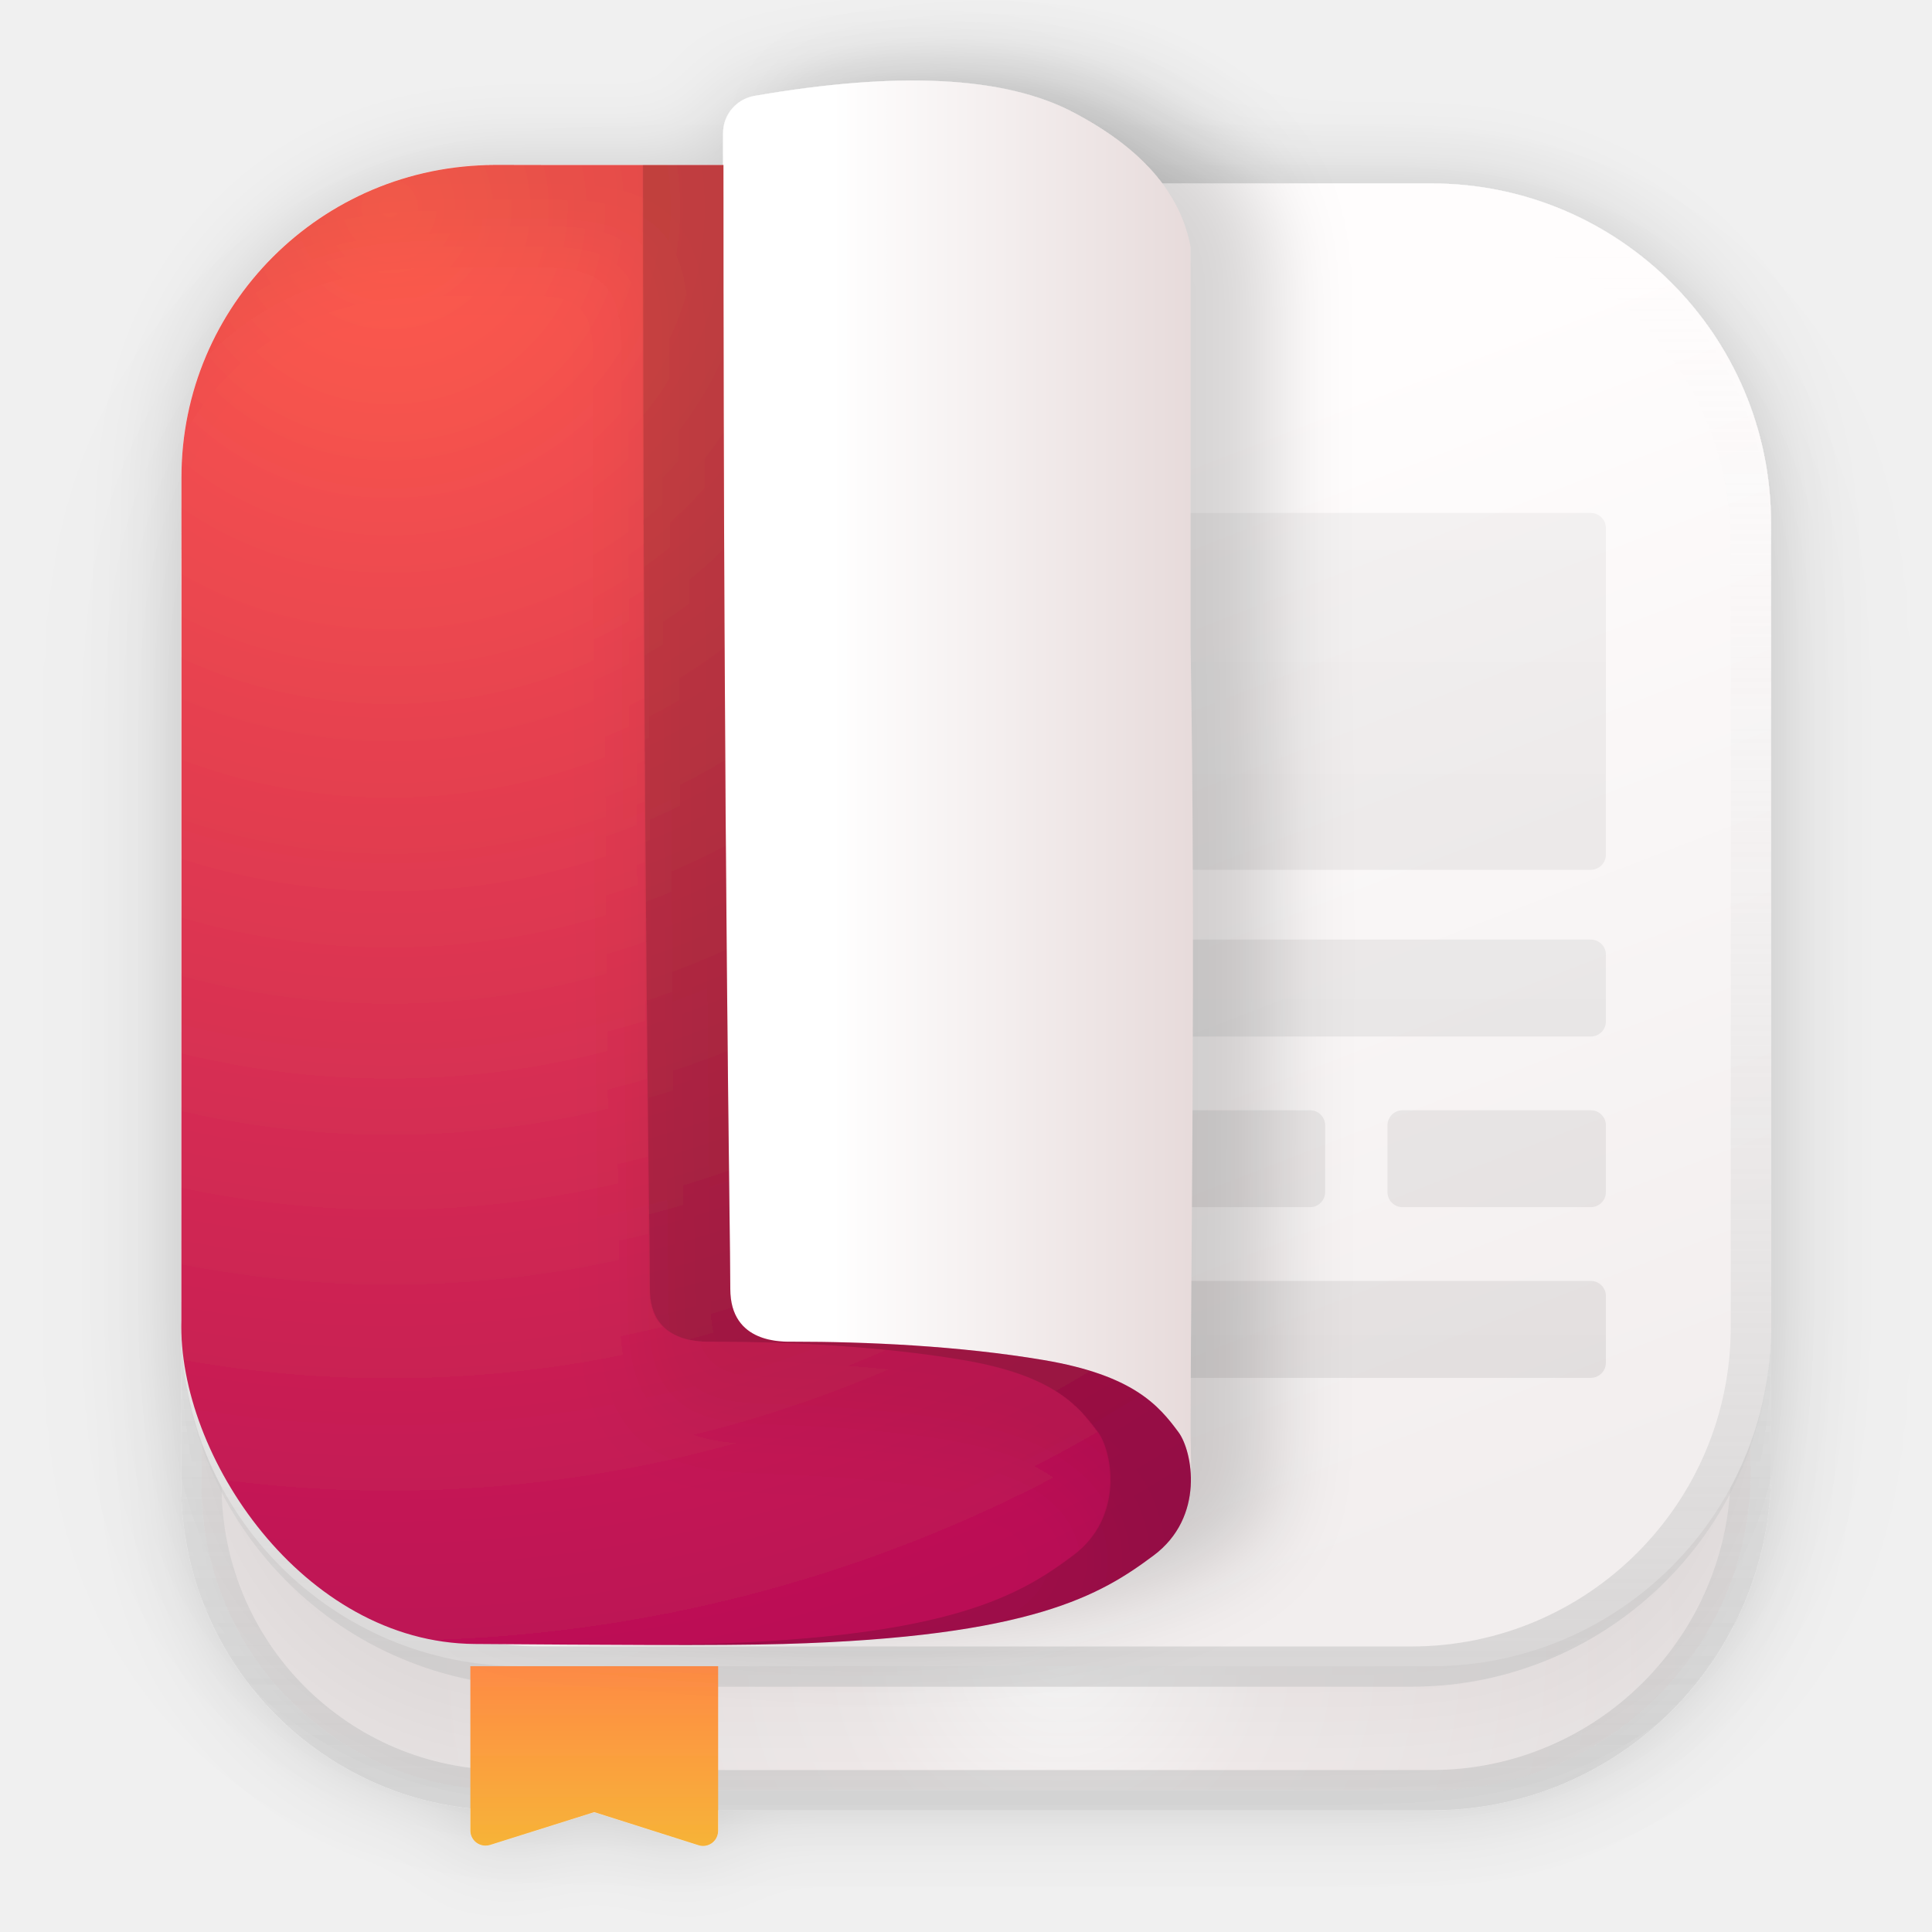
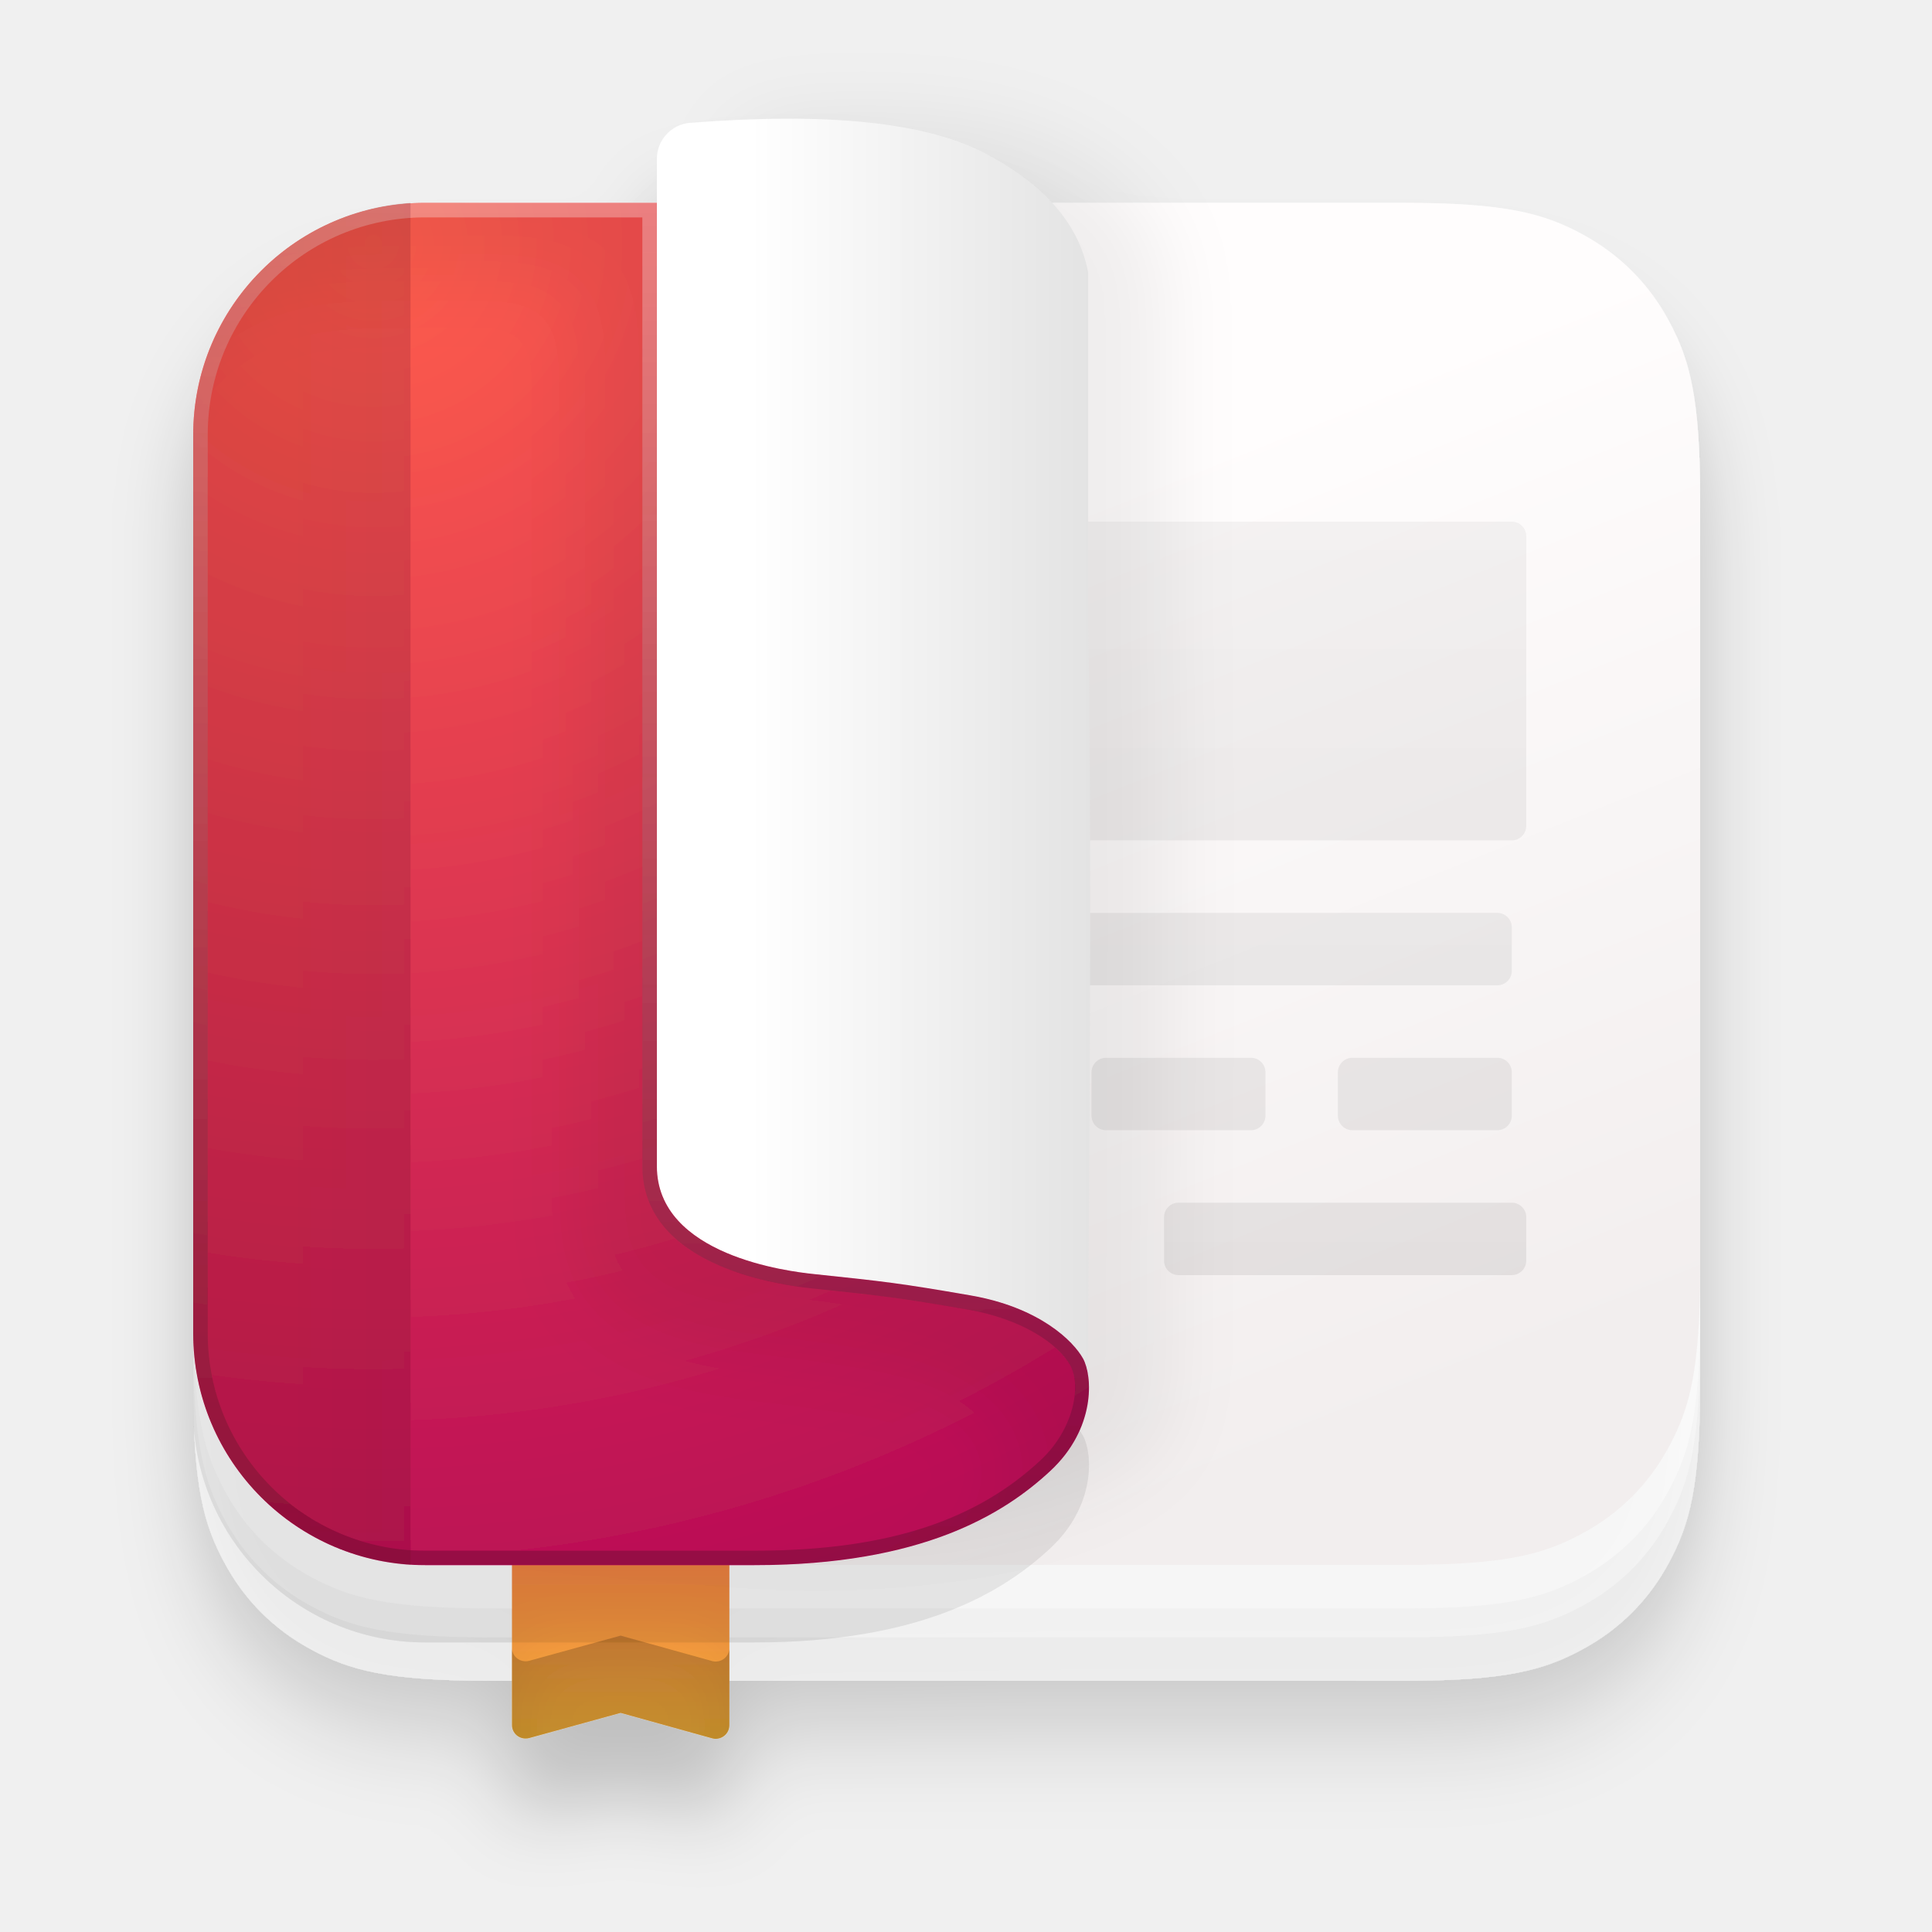
- <svg xmlns="http://www.w3.org/2000/svg" xmlns:xlink="http://www.w3.org/1999/xlink" width="24" height="24" viewBox="0 0 24 24">
+ <svg xmlns="http://www.w3.org/2000/svg" xmlns:xlink="http://www.w3.org/1999/xlink" width="25px" height="25px" viewBox="0 0 25 25" version="1.1">
  <defs>
-     <filter id="deepin-document-viewer-a" width="145%" height="131.8%" x="-22.5%" y="-15.9%" filterUnits="objectBoundingBox">
-       <feOffset in="SourceAlpha" result="shadowOffsetOuter1" />
-       <feGaussianBlur in="shadowOffsetOuter1" result="shadowBlurOuter1" stdDeviation=".5" />
-       <feComposite in="shadowBlurOuter1" in2="SourceAlpha" operator="out" result="shadowBlurOuter1" />
-       <feColorMatrix in="shadowBlurOuter1" result="shadowMatrixOuter1" values="0 0 0 0 0   0 0 0 0 0   0 0 0 0 0  0 0 0 0.15 0" />
+     <filter x="-10.3%" y="-9.5%" width="120.5%" height="123.9%" filterUnits="objectBoundingBox" id="filter-1">
+       <feOffset dx="0" dy="1" in="SourceAlpha" result="shadowOffsetOuter1" />
+       <feGaussianBlur stdDeviation="0.5" in="shadowOffsetOuter1" result="shadowBlurOuter1" />
+       <feColorMatrix values="0 0 0 0 0   0 0 0 0 0   0 0 0 0 0  0 0 0 0.2 0" type="matrix" in="shadowBlurOuter1" result="shadowMatrixOuter1" />
      <feMerge>
        <feMergeNode in="shadowMatrixOuter1" />
        <feMergeNode in="SourceGraphic" />
      </feMerge>
    </filter>
-     <radialGradient id="deepin-document-viewer-b" cx="55.921%" cy="91.92%" r="40.017%" fx="55.921%" fy="91.92%" gradientTransform="matrix(.00966 .97707 -1.03117 .00973 1.502 .364)">
-       <stop offset=".082%" stop-color="#FFF" />
-       <stop offset="32.699%" stop-color="#F4EEEE" />
-       <stop offset="100%" stop-color="#E9E4E4" />
-     </radialGradient>
-     <linearGradient id="deepin-document-viewer-c" x1="50%" x2="50%" y1="0%" y2="100%">
-       <stop offset="0%" stop-color="#FFF" stop-opacity="0" />
-       <stop offset="100%" stop-color="#C4C4C4" stop-opacity=".554" />
+     <linearGradient x1="64.187%" y1="18.537%" x2="92.771%" y2="83.829%" id="linearGradient-2">
+       <stop stop-color="#FFFDFD" offset="0%" />
+       <stop stop-color="#F2EEEE" offset="100%" />
    </linearGradient>
-     <linearGradient id="deepin-document-viewer-f" x1="64.187%" x2="92.771%" y1="16.493%" y2="86.026%">
-       <stop offset="0%" stop-color="#FFFDFD" />
-       <stop offset="100%" stop-color="#F2EEEE" />
+     <linearGradient x1="50%" y1="0%" x2="50%" y2="100%" id="linearGradient-3">
+       <stop stop-color="#FE8B45" offset="0%" />
+       <stop stop-color="#F7B338" offset="99.696%" />
    </linearGradient>
-     <path id="deepin-document-viewer-e" d="M4.941,1.279 L15.781,1.279 C18.111,1.279 20,3.168 20,5.498 L20,15.479 C20,17.809 18.111,19.698 15.781,19.698 L4.472,19.698 C2.142,19.698 0.253,17.809 0.253,15.479 L0.253,5.967 C0.253,3.378 2.352,1.279 4.941,1.279 Z" />
-     <filter id="deepin-document-viewer-d" width="135.4%" height="138%" x="-17.7%" y="-13.6%" filterUnits="objectBoundingBox">
-       <feOffset dy="1" in="SourceAlpha" result="shadowOffsetOuter1" />
-       <feGaussianBlur in="shadowOffsetOuter1" result="shadowBlurOuter1" stdDeviation="1" />
-       <feColorMatrix in="shadowBlurOuter1" values="0 0 0 0 0   0 0 0 0 0   0 0 0 0 0  0 0 0 0.06 0" />
-     </filter>
-     <linearGradient id="deepin-document-viewer-g" x1="50%" x2="50%" y1="0%" y2="100%">
-       <stop offset="0%" stop-color="#FFF" stop-opacity="0" />
-       <stop offset="100%" stop-color="#C4C4C4" stop-opacity=".554" />
-     </linearGradient>
-     <linearGradient id="deepin-document-viewer-h" x1="50%" x2="50%" y1="0%" y2="100%">
-       <stop offset="0%" stop-color="#FE8B45" />
-       <stop offset="99.696%" stop-color="#F7B338" />
-     </linearGradient>
-     <linearGradient id="deepin-document-viewer-i" x1="50%" x2="50%" y1="0%" y2="100%">
-       <stop offset="0%" stop-opacity=".04" />
-       <stop offset="100%" stop-opacity=".07" />
-     </linearGradient>
-     <linearGradient id="deepin-document-viewer-l" x1="54.018%" x2="100%" y1="39.15%" y2="39.15%">
-       <stop offset="0%" stop-color="#FFF" />
-       <stop offset="100%" stop-color="#E7DBDB" />
-     </linearGradient>
-     <path id="deepin-document-viewer-k" d="M3.074,17.147 L3.074,18.84 L3.074,18.84 C5.839,19.071 7.327,19.186 7.537,19.186 C10.127,19.186 11.283,18.717 11.563,18.622 C11.724,18.568 12.216,18.357 12.462,18.123 C12.644,17.949 12.717,17.78 12.732,17.727 C12.824,17.418 12.79,17.101 12.79,16.782 C12.79,14.891 12.856,10.934 12.79,7.013 C12.79,6.597 12.79,4.948 12.79,2.068 C12.665,1.394 12.177,0.836 11.327,0.392 C10.476,-0.052 9.157,-0.119 7.371,0.192 C7.146,0.232 6.983,0.426 6.983,0.654 L6.983,1.512 L6.983,1.512 L3.074,3.877 L3.074,17.147 Z" />
-     <filter id="deepin-document-viewer-j" width="141%" height="120.8%" x="-10.3%" y="-10.4%" filterUnits="objectBoundingBox">
-       <feOffset dx="1" in="SourceAlpha" result="shadowOffsetOuter1" />
-       <feGaussianBlur in="shadowOffsetOuter1" result="shadowBlurOuter1" stdDeviation=".5" />
-       <feColorMatrix in="shadowBlurOuter1" values="0 0 0 0 0   0 0 0 0 0   0 0 0 0 0  0 0 0 0.158 0" />
-     </filter>
-     <radialGradient id="deepin-document-viewer-m" cx="19.953%" cy="2.931%" r="148.909%" fx="19.953%" fy="2.931%" gradientTransform="matrix(.36551 .63494 -.9308 .24933 .154 -.105)">
-       <stop offset="0%" stop-color="#FF5E4D" />
-       <stop offset="100%" stop-color="#BA0E55" />
-     </radialGradient>
-     <path id="deepin-document-viewer-n" d="M4.146,0.027 C4.731,0.027 5.315,0.027 5.899,0.027 C5.899,0.027 6.205,0.027 6.987,0.027 C6.987,8.669 7.072,13.323 7.072,13.989 C7.072,14.675 7.728,14.644 7.851,14.644 C8.754,14.644 9.912,14.694 10.97,14.873 C12.075,15.061 12.393,15.433 12.641,15.77 C12.813,16.004 12.973,16.82 12.33,17.3 C11.681,17.784 10.827,18.312 7.733,18.399 C6.919,18.422 5.484,18.41 3.898,18.399 C1.763,18.384 0.205,16.057 0.253,14.379 C0.254,12.125 0.254,10.427 0.254,9.287 C0.254,8.093 0.254,6.301 0.254,3.912 C0.251,1.771 1.993,0.03 4.141,0.027 C6.289,0.024 1.998,0.027 4.146,0.027 Z" />
-     <filter id="deepin-document-viewer-o" width="115.9%" height="110.9%" x="-8%" y="-5.4%" filterUnits="objectBoundingBox">
-       <feOffset dx="-1" in="SourceAlpha" result="shadowOffsetInner1" />
-       <feComposite in="shadowOffsetInner1" in2="SourceAlpha" k2="-1" k3="1" operator="arithmetic" result="shadowInnerInner1" />
-       <feColorMatrix in="shadowInnerInner1" result="shadowMatrixInner1" values="0 0 0 0 0   0 0 0 0 0   0 0 0 0 0  0 0 0 0.153 0" />
-       <feGaussianBlur in="SourceAlpha" result="shadowBlurInner2" stdDeviation=".5" />
-       <feOffset dx="-1" dy="1" in="shadowBlurInner2" result="shadowOffsetInner2" />
-       <feComposite in="shadowOffsetInner2" in2="SourceAlpha" k2="-1" k3="1" operator="arithmetic" result="shadowInnerInner2" />
-       <feColorMatrix in="shadowInnerInner2" result="shadowMatrixInner2" values="0 0 0 0 0   0 0 0 0 0   0 0 0 0 0  0 0 0 0.06 0" />
+     <path d="M4.125,18.714 L4.125,20.788 C4.125,20.884 4.204,20.961 4.301,20.961 C4.317,20.961 4.333,20.959 4.348,20.955 L5.531,20.629 L6.714,20.958 C6.807,20.984 6.904,20.93 6.931,20.838 C6.935,20.823 6.938,20.807 6.938,20.791 L6.938,18.714 L4.125,18.714 Z" id="path-4" />
+     <filter x="-35.6%" y="-44.4%" width="171.1%" height="188.9%" filterUnits="objectBoundingBox" id="filter-5">
+       <feOffset dx="0" dy="-1" in="SourceAlpha" result="shadowOffsetInner1" />
+       <feComposite in="shadowOffsetInner1" in2="SourceAlpha" operator="arithmetic" k2="-1" k3="1" result="shadowInnerInner1" />
+       <feColorMatrix values="0 0 0 0 0   0 0 0 0 0   0 0 0 0 0  0 0 0 0.2 0" type="matrix" in="shadowInnerInner1" result="shadowMatrixInner1" />
+       <feGaussianBlur stdDeviation="0.5" in="SourceAlpha" result="shadowBlurInner2" />
+       <feOffset dx="0" dy="1" in="shadowBlurInner2" result="shadowOffsetInner2" />
+       <feComposite in="shadowOffsetInner2" in2="SourceAlpha" operator="arithmetic" k2="-1" k3="1" result="shadowInnerInner2" />
+       <feColorMatrix values="0 0 0 0 0   0 0 0 0 0   0 0 0 0 0  0 0 0 0.08 0" type="matrix" in="shadowInnerInner2" result="shadowMatrixInner2" />
      <feMerge>
        <feMergeNode in="shadowMatrixInner1" />
        <feMergeNode in="shadowMatrixInner2" />
      </feMerge>
    </filter>
+     <linearGradient x1="50%" y1="0%" x2="50%" y2="100%" id="linearGradient-6">
+       <stop stop-color="#000000" stop-opacity="0.04" offset="0%" />
+       <stop stop-color="#000000" stop-opacity="0.07" offset="100%" />
+     </linearGradient>
+     <linearGradient x1="50%" y1="39.15%" x2="100%" y2="39.15%" id="linearGradient-7">
+       <stop stop-color="#FFFFFF" offset="0%" />
+       <stop stop-color="#E3E3E3" offset="100%" />
+     </linearGradient>
+     <path d="M2.786,16.324 L2.786,17.881 L2.786,17.881 C5.289,18.093 6.635,18.199 6.825,18.199 C9.17,18.199 10.216,17.768 10.47,17.681 C10.616,17.63 11.061,17.437 11.284,17.221 C11.449,17.061 11.514,16.906 11.529,16.857 C11.611,16.573 11.581,16.282 11.581,15.988 C11.581,14.249 11.64,10.147 11.581,6.541 C11.581,6.158 11.581,4.642 11.581,1.994 C11.467,1.374 11.026,0.861 10.256,0.453 C9.491,0.047 8.217,-0.086 6.433,0.054 L6.433,0.053 C6.188,0.072 5.999,0.277 6,0.524 L6,1.125 L6,1.125 L2.786,3.658 L2.786,16.324 Z" id="path-8" />
+     <filter x="-11.3%" y="-11.0%" width="145.3%" height="122.0%" filterUnits="objectBoundingBox" id="filter-9">
+       <feOffset dx="1" dy="0" in="SourceAlpha" result="shadowOffsetOuter1" />
+       <feGaussianBlur stdDeviation="0.5" in="shadowOffsetOuter1" result="shadowBlurOuter1" />
+       <feColorMatrix values="0 0 0 0 0   0 0 0 0 0   0 0 0 0 0  0 0 0 0.06 0" type="matrix" in="shadowBlurOuter1" />
+     </filter>
+     <filter x="-4.3%" y="-2.8%" width="108.6%" height="111.3%" filterUnits="objectBoundingBox" id="filter-10">
+       <feOffset dx="0" dy="1" in="SourceAlpha" result="shadowOffsetOuter1" />
+       <feColorMatrix values="0 0 0 0 0   0 0 0 0 0   0 0 0 0 0  0 0 0 0.074 0" type="matrix" in="shadowOffsetOuter1" result="shadowMatrixOuter1" />
+       <feMerge>
+         <feMergeNode in="shadowMatrixOuter1" />
+         <feMergeNode in="SourceGraphic" />
+       </feMerge>
+     </filter>
+     <radialGradient cx="19.953%" cy="2.931%" fx="19.953%" fy="2.931%" r="153.747%" gradientTransform="translate(0.1995, 0.0293), scale(1, 0.6575), rotate(69.2672), translate(-0.1995, -0.0293)" id="radialGradient-11">
+       <stop stop-color="#FF5E4D" offset="0%" />
+       <stop stop-color="#BA0E55" offset="100%" />
+     </radialGradient>
+     <path d="M3.773,0 L6,0 C6,7.516 6,11.671 6,12.465 C6,13.626 7.721,13.828 8.02,13.86 C8.971,13.96 9.153,13.981 10.055,14.137 C10.956,14.292 11.392,14.733 11.514,14.954 C11.637,15.174 11.686,15.857 11.089,16.411 C10.491,16.966 9.433,17.628 7.263,17.628 C6.742,17.628 5.486,17.628 3.494,17.628 L3,17.628 C1.343,17.628 0,16.285 -4.4408921e-16,14.628 L0,3 C0,1.343 1.343,0 3,0 L3.773,0 L3.773,0 Z" id="path-12" />
+     <filter x="-8.6%" y="-5.7%" width="117.3%" height="111.3%" filterUnits="objectBoundingBox" id="filter-14">
+       <feGaussianBlur stdDeviation="0.5" in="SourceAlpha" result="shadowBlurInner1" />
+       <feOffset dx="-1" dy="1" in="shadowBlurInner1" result="shadowOffsetInner1" />
+       <feComposite in="shadowOffsetInner1" in2="SourceAlpha" operator="arithmetic" k2="-1" k3="1" result="shadowInnerInner1" />
+       <feColorMatrix values="0 0 0 0 0   0 0 0 0 0   0 0 0 0 0  0 0 0 0.06 0" type="matrix" in="shadowInnerInner1" />
+     </filter>
+     <linearGradient x1="50%" y1="0%" x2="50%" y2="97.864%" id="linearGradient-15">
+       <stop stop-color="#FFFFFF" stop-opacity="0.3" offset="0%" />
+       <stop stop-color="#000000" stop-opacity="0.2" offset="100%" />
+     </linearGradient>
+     <linearGradient x1="41.053%" y1="55.391%" x2="100%" y2="55.391%" id="linearGradient-16">
+       <stop stop-color="#6F0F0F" offset="0%" />
+       <stop stop-color="#5A0823" offset="100%" />
+     </linearGradient>
  </defs>
-   <g fill="none" fill-rule="evenodd" filter="url(#deepin-document-viewer-a)" transform="translate(2 1)">
-     <path fill="url(#deepin-document-viewer-b)" stroke="url(#deepin-document-viewer-c)" stroke-width=".5" d="M4.472,1.529 C2.28,1.529 0.503,3.306 0.503,5.498 L0.503,17.457 C0.503,19.545 2.196,21.238 4.284,21.238 L15.781,21.238 C17.973,21.238 19.75,19.462 19.75,17.27 L19.75,5.498 C19.75,3.306 17.973,1.529 15.781,1.529 L4.472,1.529 Z" />
-     <use fill="#000" filter="url(#deepin-document-viewer-d)" xlink:href="#deepin-document-viewer-e" />
-     <use fill="url(#deepin-document-viewer-f)" xlink:href="#deepin-document-viewer-e" />
-     <rect width="19.747" height="20.209" x=".253" y="1.279" rx="4.219" />
-     <rect width="19.247" height="18.174" x=".503" y="1.529" stroke="url(#deepin-document-viewer-g)" stroke-width=".5" rx="4.219" />
-     <path fill="url(#deepin-document-viewer-h)" d="M3.843,19.698 L3.843,21.74 C3.843,21.843 3.927,21.927 4.031,21.927 C4.05,21.927 4.069,21.924 4.087,21.919 L5.382,21.511 L5.382,21.511 L6.677,21.922 C6.775,21.954 6.881,21.899 6.912,21.8 C6.918,21.782 6.921,21.763 6.921,21.744 L6.921,19.698 L6.921,19.698 L3.843,19.698 Z" />
-     <path fill="url(#deepin-document-viewer-i)" d="M11.221,14.912 C11.325,14.912 11.409,14.996 11.409,15.099 L11.409,15.929 C11.409,16.032 11.325,16.116 11.221,16.116 L5.057,16.116 C4.953,16.116 4.869,16.032 4.869,15.929 L4.869,15.099 C4.869,14.996 4.953,14.912 5.057,14.912 L11.221,14.912 Z M7.395,12.792 C7.498,12.792 7.582,12.876 7.582,12.979 L7.582,13.809 C7.582,13.912 7.498,13.996 7.395,13.996 L5.057,13.996 C4.953,13.996 4.869,13.912 4.869,13.809 L4.869,12.979 C4.869,12.876 4.953,12.792 5.057,12.792 L7.395,12.792 Z M11.221,12.792 C11.325,12.792 11.409,12.876 11.409,12.979 L11.409,13.809 C11.409,13.912 11.325,13.996 11.221,13.996 L8.545,13.996 C8.441,13.996 8.357,13.912 8.357,13.809 L8.357,12.979 C8.357,12.876 8.441,12.792 8.545,12.792 L11.221,12.792 Z M17.761,10.672 C17.864,10.672 17.948,10.756 17.948,10.859 L17.948,11.689 C17.948,11.792 17.864,11.876 17.761,11.876 L5.057,11.876 C4.953,11.876 4.869,11.792 4.869,11.689 L4.869,10.859 C4.869,10.756 4.953,10.672 5.057,10.672 L17.761,10.672 Z M12.82,5.372 C12.923,5.372 13.007,5.456 13.007,5.56 L13.007,9.617 C13.007,9.721 12.923,9.805 12.82,9.805 L5.057,9.805 C4.953,9.805 4.869,9.721 4.869,9.617 L4.869,5.56 C4.869,5.456 4.953,5.372 5.057,5.372 L12.82,5.372 Z M17.761,5.372 C17.864,5.372 17.948,5.456 17.948,5.56 L17.948,9.617 C17.948,9.721 17.864,9.805 17.761,9.805 L14.503,9.805 C14.399,9.805 14.315,9.721 14.315,9.617 L14.315,5.56 C14.315,5.456 14.399,5.372 14.503,5.372 L17.761,5.372 Z" transform="matrix(-1 0 0 1 22.818 0)" />
-     <use fill="#000" filter="url(#deepin-document-viewer-j)" xlink:href="#deepin-document-viewer-k" />
-     <use fill="url(#deepin-document-viewer-l)" xlink:href="#deepin-document-viewer-k" />
-     <g transform="translate(0 1.023)">
-       <use fill="url(#deepin-document-viewer-m)" xlink:href="#deepin-document-viewer-n" />
-       <use fill="#000" filter="url(#deepin-document-viewer-o)" xlink:href="#deepin-document-viewer-n" />
+   <g id="apps/128/deepin-reader" stroke="none" fill="none" transform="translate(0.25, 0)">
+     <g id="编组" filter="url(#filter-1)" stroke-width="1" fill-rule="evenodd" transform="translate(2.25, 1.5357)">
+       <path d="M3.847,1.464 L15.653,1.464 C16.991,1.464 17.476,1.604 17.965,1.865 C18.454,2.127 18.838,2.51 19.099,2.999 C19.361,3.489 19.5,3.974 19.5,5.311 L19.5,15.805 C19.5,17.142 19.361,17.628 19.099,18.117 C18.838,18.606 18.454,18.989 17.965,19.251 C17.476,19.512 16.991,19.652 15.653,19.652 L3.847,19.652 C2.509,19.652 2.024,19.512 1.535,19.251 C1.046,18.989 0.662,18.606 0.401,18.117 C0.139,17.628 5.75813397e-16,17.142 2.17380675e-16,15.805 L0,5.311 C0,3.974 0.139,3.489 0.401,2.999 C0.662,2.51 1.046,2.127 1.535,1.865 C2.024,1.604 2.509,1.464 3.847,1.464 Z" id="矩形" fill-opacity="0.8" fill="#FFFFFF" opacity="0.4" />
+       <path d="M3.847,2.027 L15.653,2.027 C16.991,2.027 17.476,2.166 17.965,2.428 C18.454,2.689 18.838,3.073 19.099,3.562 C19.361,4.051 19.5,4.536 19.5,5.874 L19.5,16.367 C19.5,17.705 19.361,18.19 19.099,18.679 C18.838,19.168 18.454,19.552 17.965,19.813 C17.476,20.075 16.991,20.214 15.653,20.214 L3.847,20.214 C2.509,20.214 2.024,20.075 1.535,19.813 C1.046,19.552 0.662,19.168 0.401,18.679 C0.139,18.19 5.75813397e-16,17.705 2.17380675e-16,16.367 L0,5.874 C0,4.536 0.139,4.051 0.401,3.562 C0.662,3.073 1.046,2.689 1.535,2.428 C2.024,2.166 2.509,2.027 3.847,2.027 Z" id="矩形" fill-opacity="0.8" fill="#FFFFFF" opacity="0.5" />
+       <path d="M3.847,1.089 L15.653,1.089 C16.991,1.089 17.476,1.229 17.965,1.49 C18.454,1.752 18.838,2.135 19.099,2.624 C19.361,3.114 19.5,3.599 19.5,4.936 L19.5,15.43 C19.5,16.767 19.361,17.253 19.099,17.742 C18.838,18.231 18.454,18.614 17.965,18.876 C17.476,19.137 16.991,19.277 15.653,19.277 L3.847,19.277 C2.509,19.277 2.024,19.137 1.535,18.876 C1.046,18.614 0.662,18.231 0.401,17.742 C0.139,17.253 5.75813397e-16,16.767 2.17380675e-16,15.43 L0,4.936 C0,3.599 0.139,3.114 0.401,2.624 C0.662,2.135 1.046,1.752 1.535,1.49 C2.024,1.229 2.509,1.089 3.847,1.089 Z" id="矩形" fill-opacity="0.8" fill="#FFFFFF" opacity="0.5" />
+       <path d="M3.847,1.089 L15.653,1.089 C16.991,1.089 17.476,1.229 17.965,1.49 C18.454,1.752 18.838,2.135 19.099,2.624 C19.361,3.114 19.5,3.599 19.5,4.936 L19.5,14.867 C19.5,16.205 19.361,16.69 19.099,17.179 C18.838,17.668 18.454,18.052 17.965,18.313 C17.476,18.575 16.991,18.714 15.653,18.714 L3.847,18.714 C2.509,18.714 2.024,18.575 1.535,18.313 C1.046,18.052 0.662,17.668 0.401,17.179 C0.139,16.69 5.75813397e-16,16.205 2.17380675e-16,14.867 L0,4.936 C0,3.599 0.139,3.114 0.401,2.624 C0.662,2.135 1.046,1.752 1.535,1.49 C2.024,1.229 2.509,1.089 3.847,1.089 Z" id="矩形" fill="url(#linearGradient-2)" />
+       <g id="路径">
+         <use fill="url(#linearGradient-3)" fill-rule="evenodd" xlink:href="#path-4" />
+         <use fill="black" fill-opacity="1" filter="url(#filter-5)" xlink:href="#path-4" />
+       </g>
+       <path d="M5.126,5.214 L12.251,5.214 C12.355,5.214 12.439,5.298 12.439,5.402 L12.439,9.152 C12.439,9.255 12.355,9.339 12.251,9.339 L5.126,9.339 C5.023,9.339 4.939,9.255 4.939,9.152 L4.939,5.402 C4.939,5.298 5.023,5.214 5.126,5.214 Z M13.939,5.589 L16.751,5.589 C16.855,5.589 16.939,5.673 16.939,5.777 L16.939,9.527 C16.939,9.63 16.855,9.714 16.751,9.714 L13.939,9.714 C13.835,9.714 13.751,9.63 13.751,9.527 L13.751,5.777 C13.751,5.673 13.835,5.589 13.939,5.589 Z M5.314,10.277 L16.939,10.277 C17.042,10.277 17.126,10.361 17.126,10.464 L17.126,11.027 C17.126,11.13 17.042,11.214 16.939,11.214 L5.314,11.214 C5.21,11.214 5.126,11.13 5.126,11.027 L5.126,10.464 C5.126,10.361 5.21,10.277 5.314,10.277 Z M5.314,12.152 L7.189,12.152 C7.292,12.152 7.376,12.236 7.376,12.339 L7.376,12.902 C7.376,13.005 7.292,13.089 7.189,13.089 L5.314,13.089 C5.21,13.089 5.126,13.005 5.126,12.902 L5.126,12.339 C5.126,12.236 5.21,12.152 5.314,12.152 Z M8.501,12.152 L10.376,12.152 C10.48,12.152 10.564,12.236 10.564,12.339 L10.564,12.902 C10.564,13.005 10.48,13.089 10.376,13.089 L8.501,13.089 C8.398,13.089 8.314,13.005 8.314,12.902 L8.314,12.339 C8.314,12.236 8.398,12.152 8.501,12.152 Z M5.126,14.027 L9.439,14.027 C9.542,14.027 9.626,14.111 9.626,14.214 L9.626,14.777 C9.626,14.88 9.542,14.964 9.439,14.964 L5.126,14.964 C5.023,14.964 4.939,14.88 4.939,14.777 L4.939,14.214 C4.939,14.111 5.023,14.027 5.126,14.027 Z" id="形状结合备份" fill="url(#linearGradient-6)" transform="translate(11.0943, 10.0739) scale(-1, 1) translate(-11.0943, -10.0739)" />
+       <g id="路径-6">
+         <use fill="black" fill-opacity="1" filter="url(#filter-9)" xlink:href="#path-8" />
+         <use fill="url(#linearGradient-7)" fill-rule="evenodd" xlink:href="#path-8" />
+       </g>
+       <g id="形状结合-+-矩形-+-形状结合蒙版" filter="url(#filter-10)" transform="translate(0, 1.0893)">
+         <mask id="mask-13" fill="white">
+           <use xlink:href="#path-12" />
+         </mask>
+         <g id="蒙版">
+           <use fill="url(#radialGradient-11)" fill-rule="evenodd" xlink:href="#path-12" />
+           <use fill="black" fill-opacity="1" filter="url(#filter-14)" xlink:href="#path-12" />
+         </g>
+         <path d="M6,0 L6,12.465 C6,13.626 7.721,13.828 8.02,13.86 C8.971,13.96 9.153,13.981 10.055,14.137 C10.956,14.292 11.392,14.733 11.514,14.954 C11.637,15.174 11.686,15.857 11.089,16.411 C10.491,16.966 9.433,17.628 7.263,17.628 L3,17.628 C1.343,17.628 0,16.285 0,14.628 L0,3 C0,1.343 1.343,0 3,0 L6,0 Z M5.812,0.188 L3,0.188 C1.447,0.188 0.188,1.447 0.188,3 L0.188,14.628 C0.188,16.182 1.447,17.441 3,17.441 L7.263,17.441 C9.054,17.441 10.164,17.014 10.961,16.274 C11.395,15.871 11.495,15.305 11.35,15.045 C11.19,14.756 10.716,14.441 10.023,14.321 C9.174,14.175 9.013,14.153 8,14.046 C7.855,14.031 7.711,14.01 7.541,13.975 C7.288,13.924 7.046,13.853 6.824,13.758 C6.196,13.491 5.813,13.068 5.812,12.465 L5.812,0.188 Z" id="蒙版" fill="url(#linearGradient-15)" fill-rule="nonzero" mask="url(#mask-13)" />
+         <path d="M2.812,2.98427949e-13 L2.812,2.98427949e-13 L2.812,2.98427949e-13 L2.812,17.625 C1.23,17.519 1.77635684e-15,16.205 1.33226763e-15,14.619 L-4.4408921e-16,3.006 C-4.4408921e-16,1.42 1.23,0.106 2.812,2.98427949e-13 Z" id="矩形" fill-opacity="0.18" fill="url(#linearGradient-16)" />
+       </g>
    </g>
+     <g id="Guide/128" />
  </g>
</svg>
